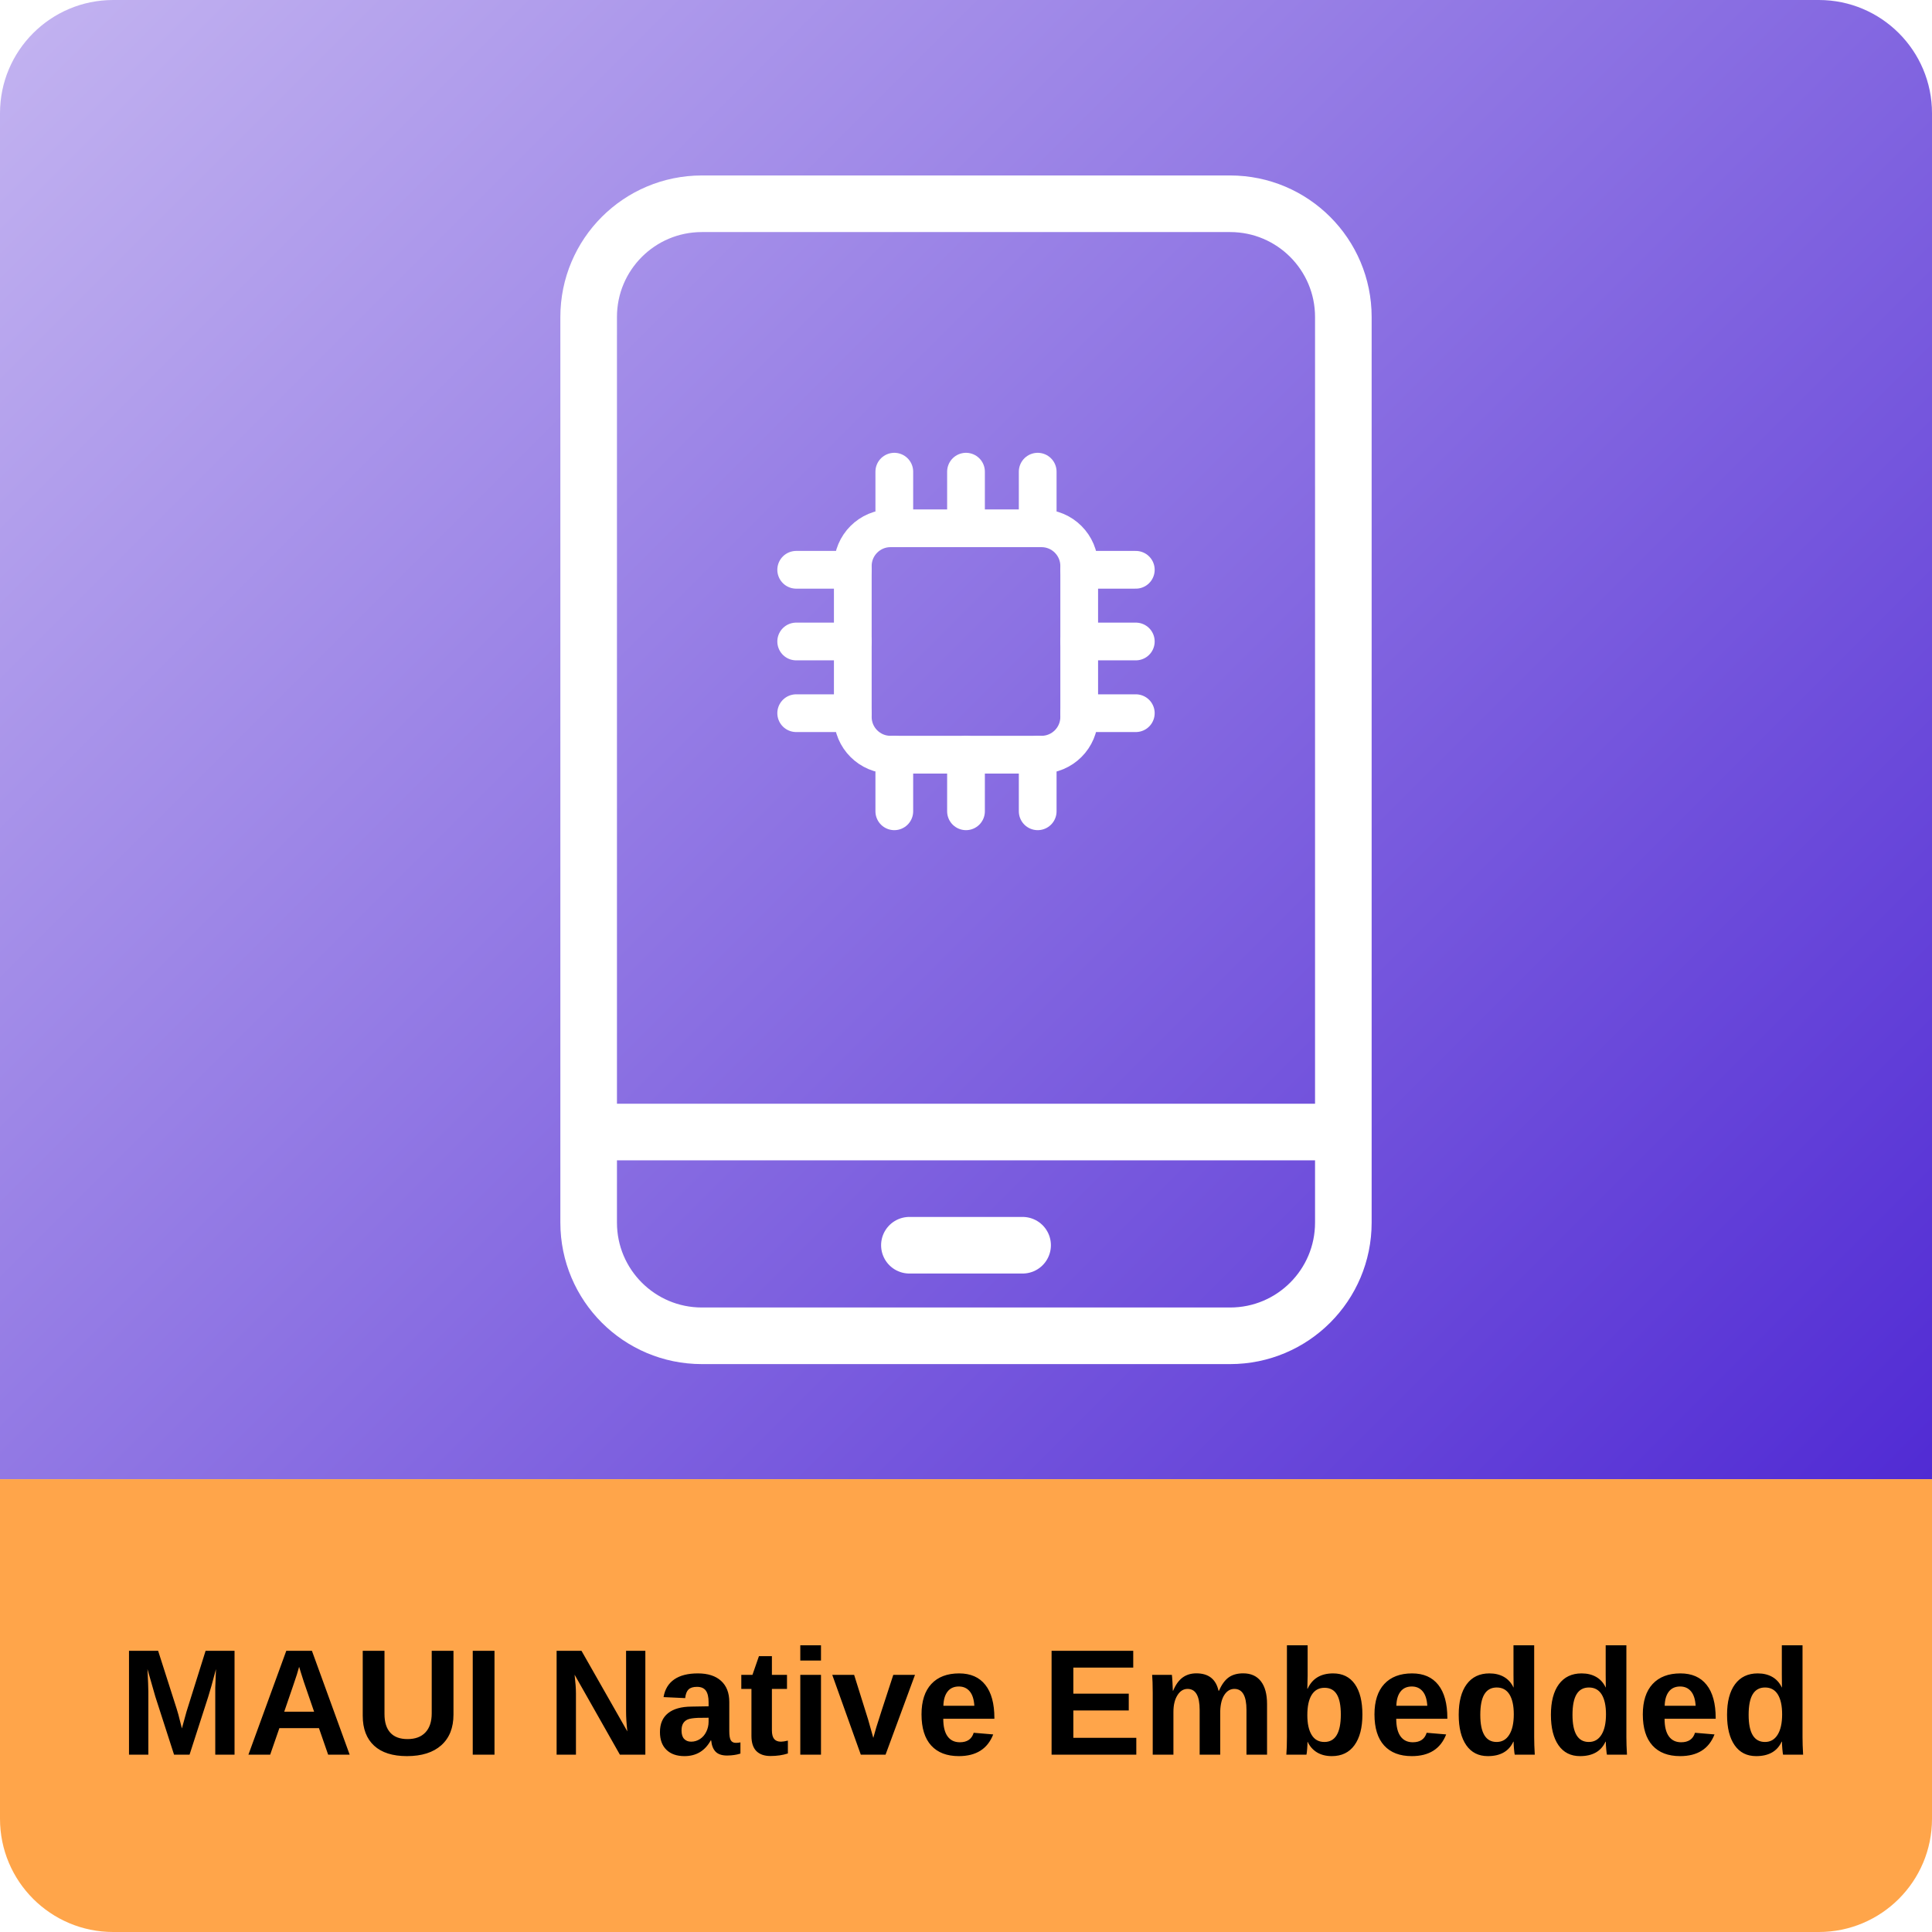
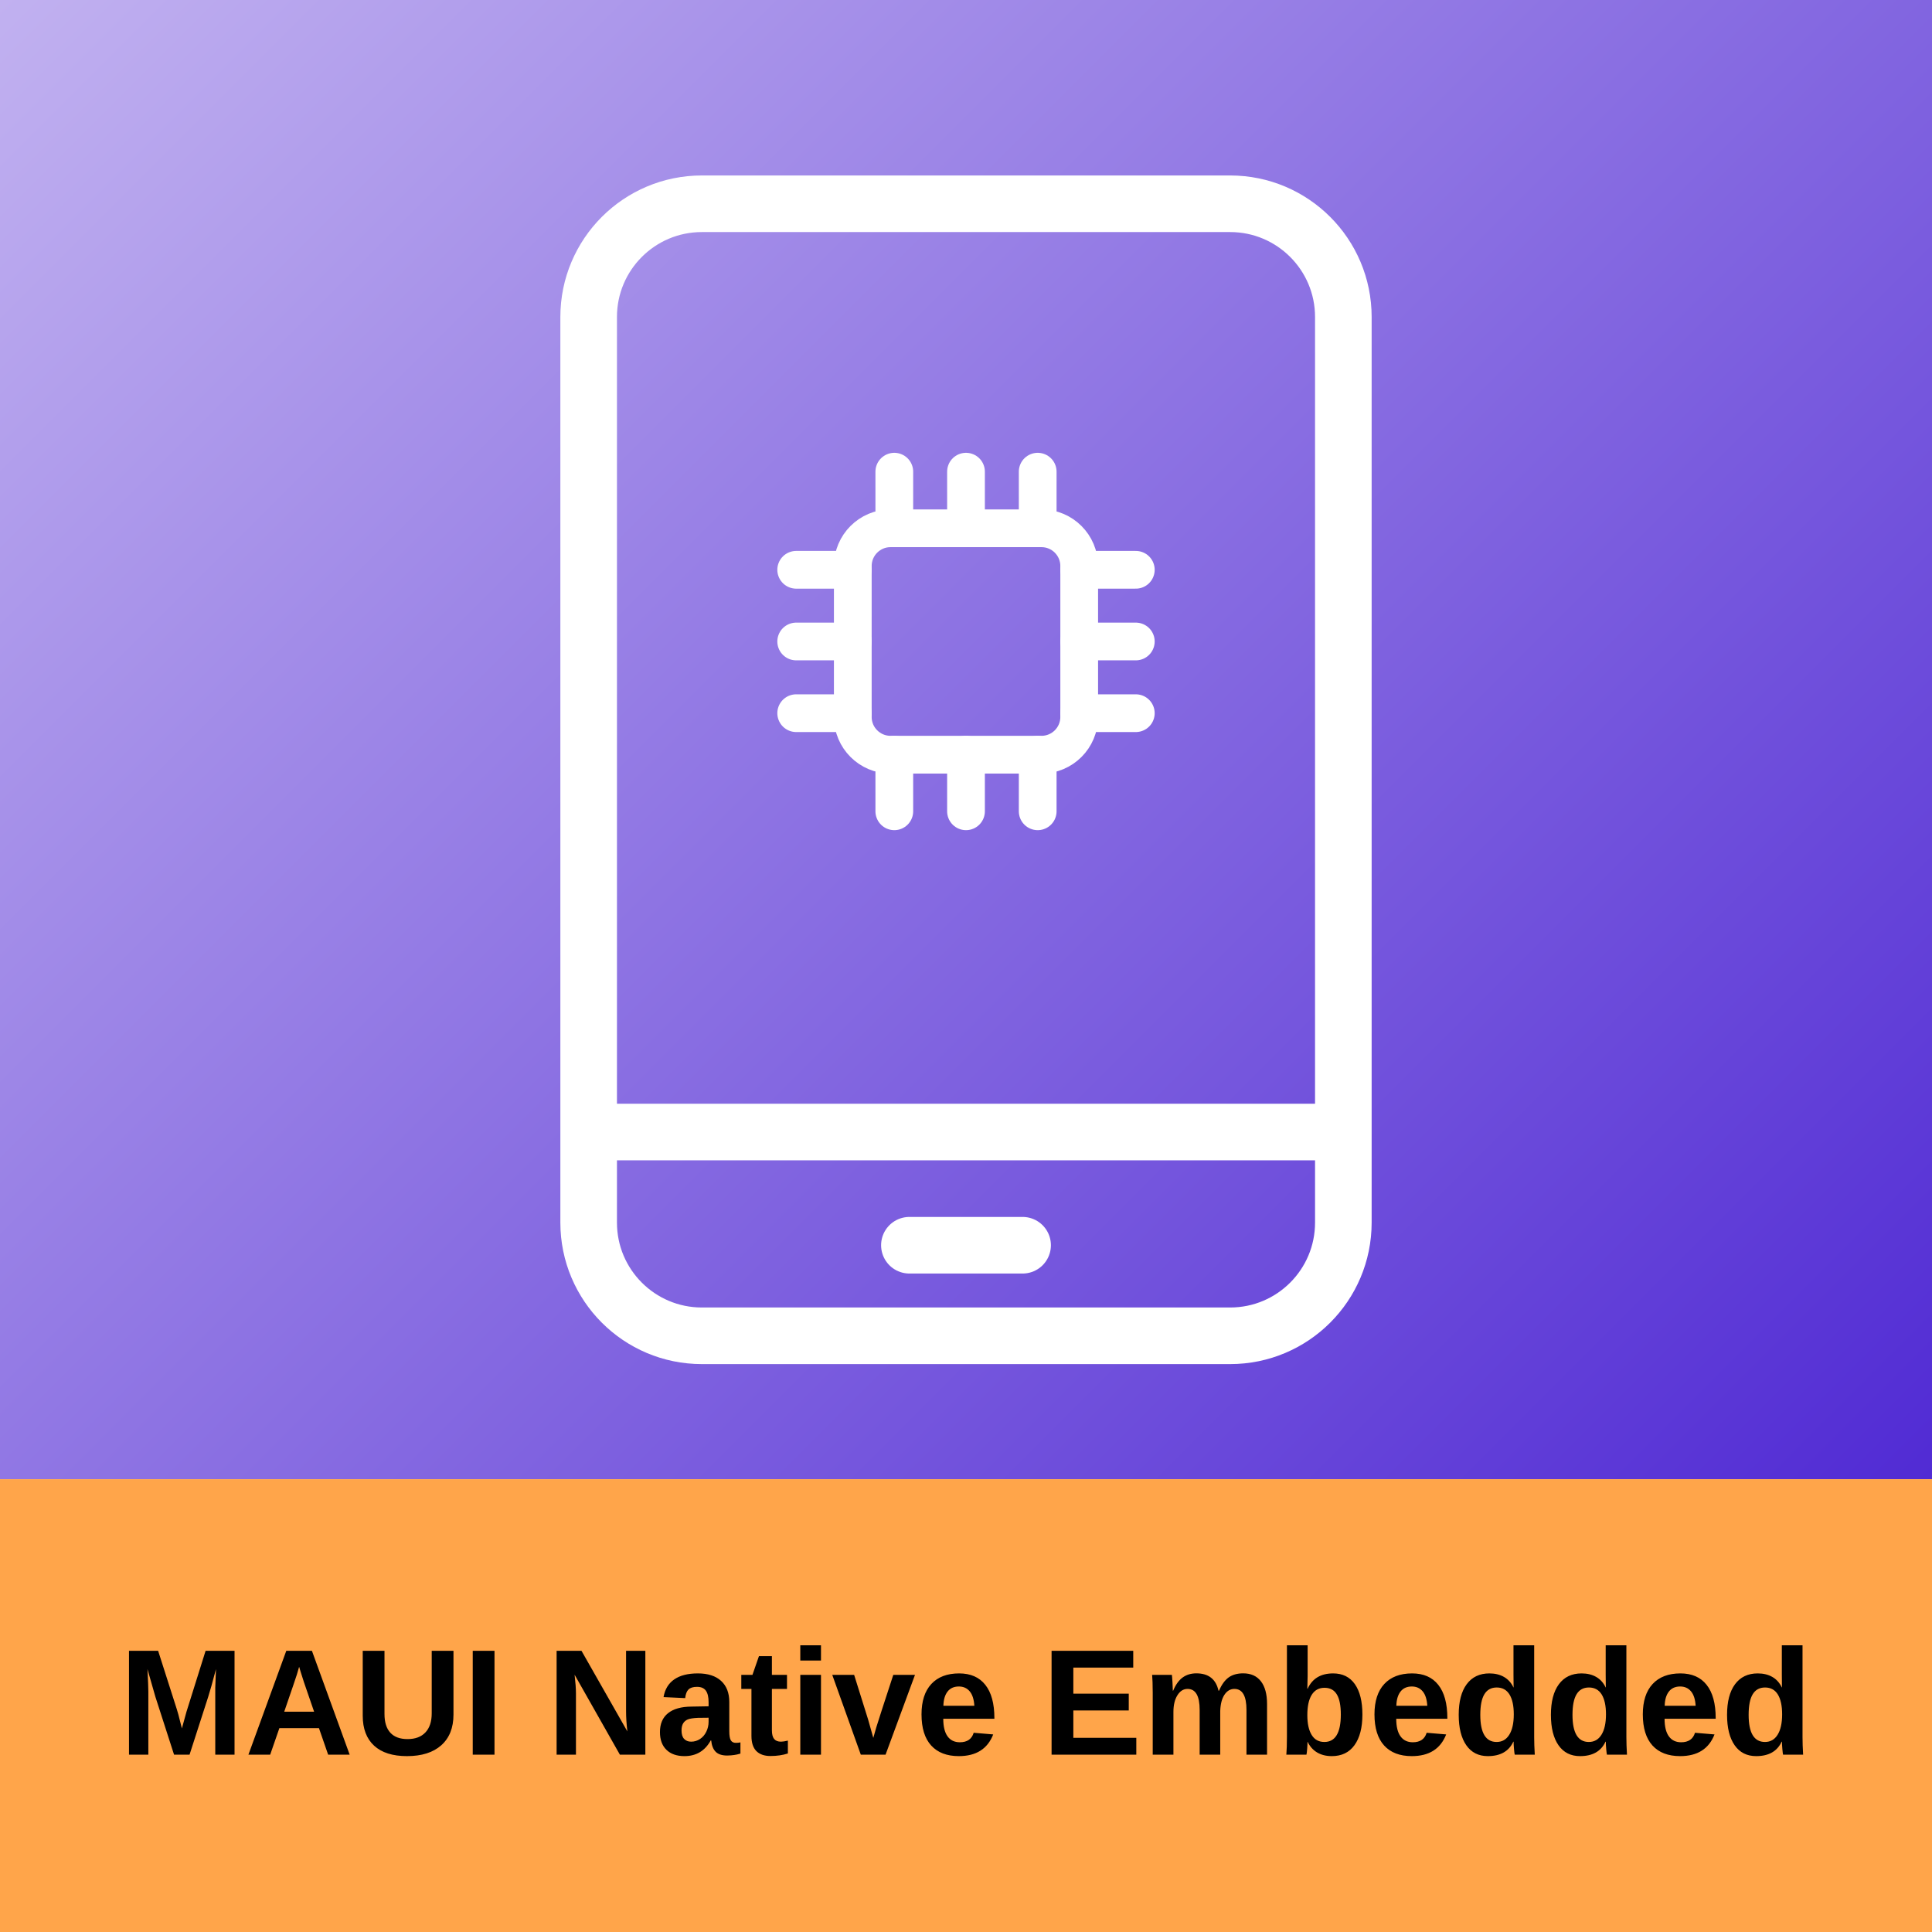
- <svg xmlns="http://www.w3.org/2000/svg" version="1.1" width="512" height="512" xml:space="preserve" id="appicon">
+ <svg xmlns="http://www.w3.org/2000/svg" version="1.1" width="1024" height="1024" xml:space="preserve" id="appicon">
  <defs>
-     <linearGradient id="appicon-gradient-rectangle2" x1="34.39" y1="-16.82" x2="477.61" y2="426.39" gradientUnits="userSpaceOnUse">
+     <linearGradient id="appicon-gradient-rectangle2" x1="30" y1="-30" x2="482" y2="422" gradientUnits="userSpaceOnUse">
      <stop offset="0" stop-color="rgb(193, 177, 240)" stop-opacity="1" />
      <stop offset="1" stop-color="rgb(81, 43, 212)" stop-opacity="1" />
    </linearGradient>
  </defs>
-   <g id="appicon-group2">
-     <path id="appicon-rectangle2" stroke="none" fill="url(#appicon-gradient-rectangle2)" d="M 0,392 L 512,392 512,30 C 512,13.43 498.57,0 482,-0 L 30,-0 C 13.43,-0 0,13.43 0,30 Z M 0,392" />
+   <g id="appicon-group2" transform="scale(2, 2)">
+     <g id="appicon-group3">
+       <rect id="appicon-rectangle2" stroke="none" fill="url(#appicon-gradient-rectangle2)" x="0" y="0" width="512" height="392" />
+       <rect id="appicon-rectangle3" stroke="none" fill="rgb(255, 165, 74)" x="0" y="392" width="512" height="120" />
+     </g>
    <g id="appicon-group">
      <rect id="appicon-rectangle" stroke="rgb(255, 255, 255)" stroke-width="15" stroke-miterlimit="10" fill="none" x="156" y="54" width="200" height="300" rx="30" />
      <path id="appicon-bezier" stroke="rgb(255, 255, 255)" stroke-width="15" stroke-miterlimit="10" fill="none" d="M 156,300 L 356,300" />
      <path id="appicon-bezier2" stroke="rgb(255, 255, 255)" stroke-width="15" stroke-linecap="round" stroke-miterlimit="10" fill="none" d="M 241,330 L 271,330" />
    </g>
-     <g id="appicon-group3" transform="translate(206, 120)">
+     <g id="appicon-group4" transform="translate(206, 120)">
      <rect id="appicon-rectangle4" stroke="rgb(255, 255, 255)" stroke-width="10" stroke-miterlimit="10" fill="none" x="20" y="20" width="60" height="60" rx="10" />
      <path id="appicon-bezier3" stroke="rgb(255, 255, 255)" stroke-width="10" stroke-linecap="round" stroke-miterlimit="10" fill="none" d="M 5,31 L 20,31" />
      <path id="appicon-bezier4" stroke="rgb(255, 255, 255)" stroke-width="10" stroke-linecap="round" stroke-miterlimit="10" fill="none" d="M 5,50 L 20,50" />
      <path id="appicon-bezier5" stroke="rgb(255, 255, 255)" stroke-width="10" stroke-linecap="round" stroke-miterlimit="10" fill="none" d="M 5,69 L 20,69" />
      <path id="appicon-bezier6" stroke="rgb(255, 255, 255)" stroke-width="10" stroke-linecap="round" stroke-miterlimit="10" fill="none" d="M 80,31 L 95,31" />
      <path id="appicon-bezier7" stroke="rgb(255, 255, 255)" stroke-width="10" stroke-linecap="round" stroke-miterlimit="10" fill="none" d="M 80,50 L 95,50" />
      <path id="appicon-bezier8" stroke="rgb(255, 255, 255)" stroke-width="10" stroke-linecap="round" stroke-miterlimit="10" fill="none" d="M 80,69 L 95,69" />
      <path id="appicon-bezier9" stroke="rgb(255, 255, 255)" stroke-width="10" stroke-linecap="round" stroke-miterlimit="10" fill="none" d="M 31,20 L 31,5" />
      <path id="appicon-bezier10" stroke="rgb(255, 255, 255)" stroke-width="10" stroke-linecap="round" stroke-miterlimit="10" fill="none" d="M 50,20 L 50,5" />
      <path id="appicon-bezier11" stroke="rgb(255, 255, 255)" stroke-width="10" stroke-linecap="round" stroke-miterlimit="10" fill="none" d="M 69,20 L 69,5" />
      <path id="appicon-bezier12" stroke="rgb(255, 255, 255)" stroke-width="10" stroke-linecap="round" stroke-miterlimit="10" fill="none" d="M 31,95 L 31,80" />
      <path id="appicon-bezier13" stroke="rgb(255, 255, 255)" stroke-width="10" stroke-linecap="round" stroke-miterlimit="10" fill="none" d="M 50,95 L 50,80" />
      <path id="appicon-bezier14" stroke="rgb(255, 255, 255)" stroke-width="10" stroke-linecap="round" stroke-miterlimit="10" fill="none" d="M 69,95 L 69,80" />
    </g>
-     <path id="appicon-rectangle3" stroke="none" fill="rgb(255, 165, 74)" d="M 0,482 C -0,498.57 13.43,512 30,512 L 482,512 C 498.57,512 512,498.57 512,482 L 512,392 0,392 Z M 0,482" />
    <text fill="rgb(0, 0, 0)" font-family="Arial-BoldMT, Arial, 'Helvetica Neue', Helvetica, sans-serif" font-weight="bold" font-size="40" x="256" y="465" text-anchor="middle">MAUI Native Embedded</text>
  </g>
</svg>
